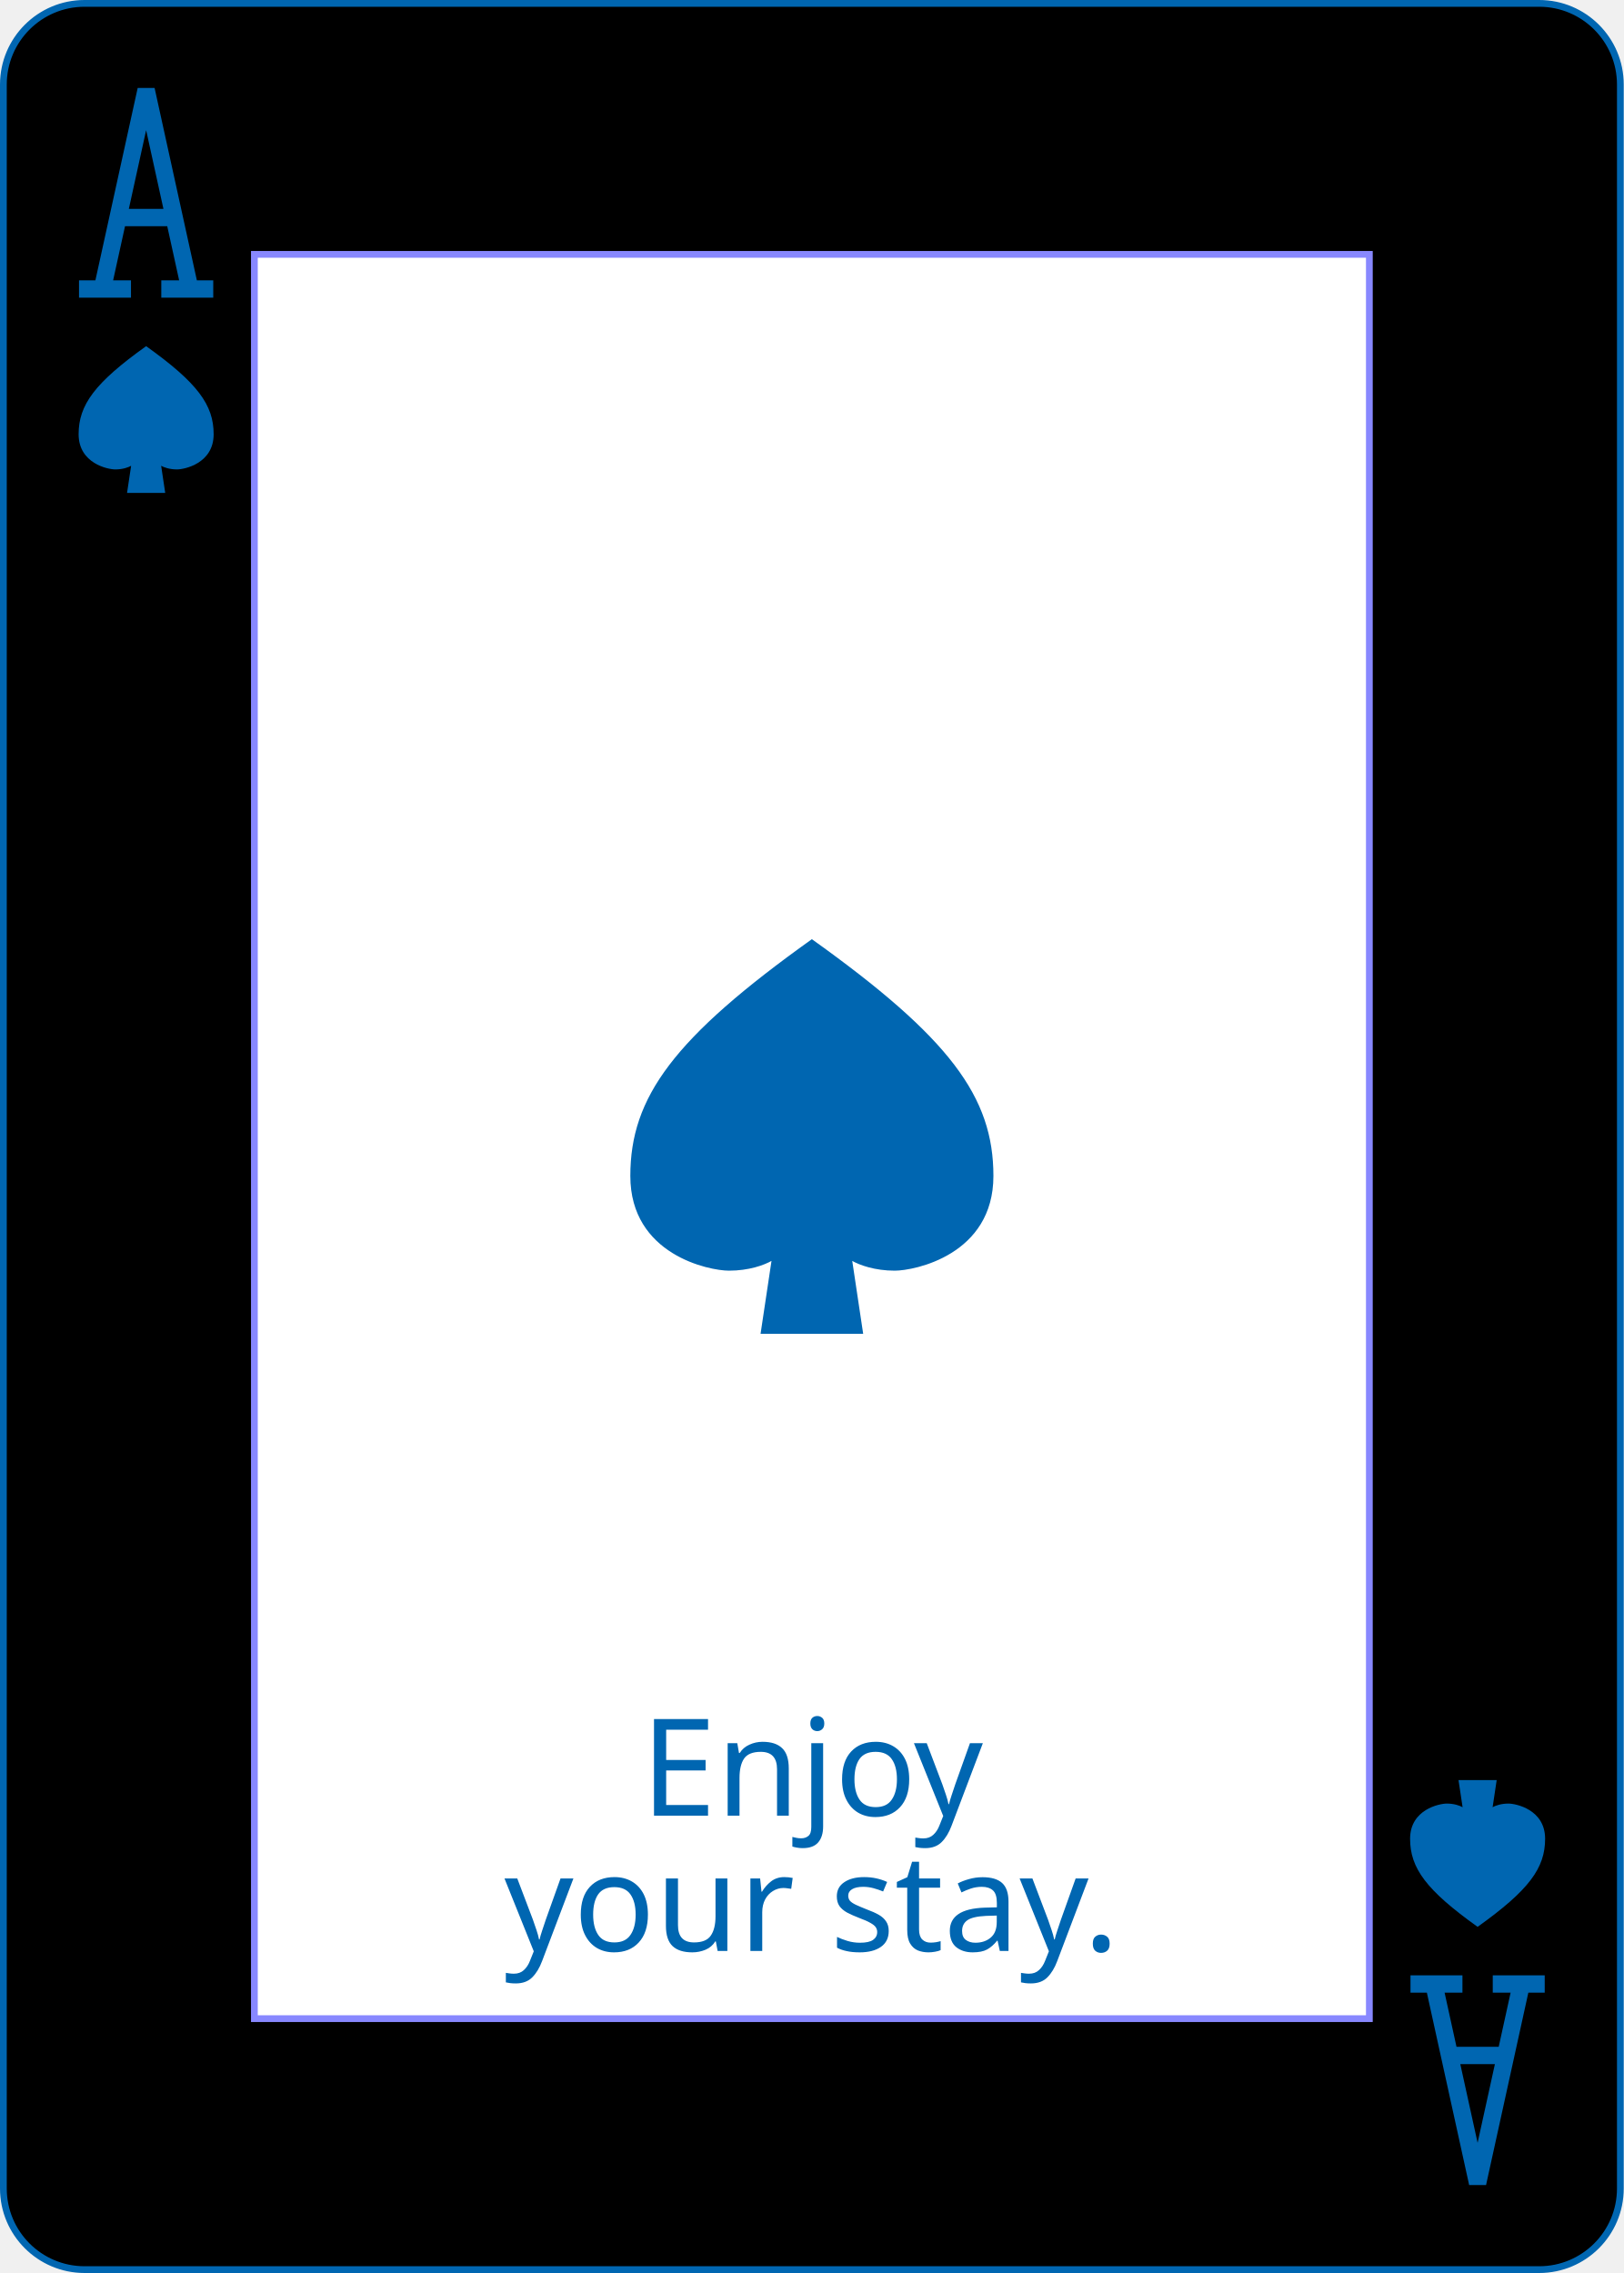
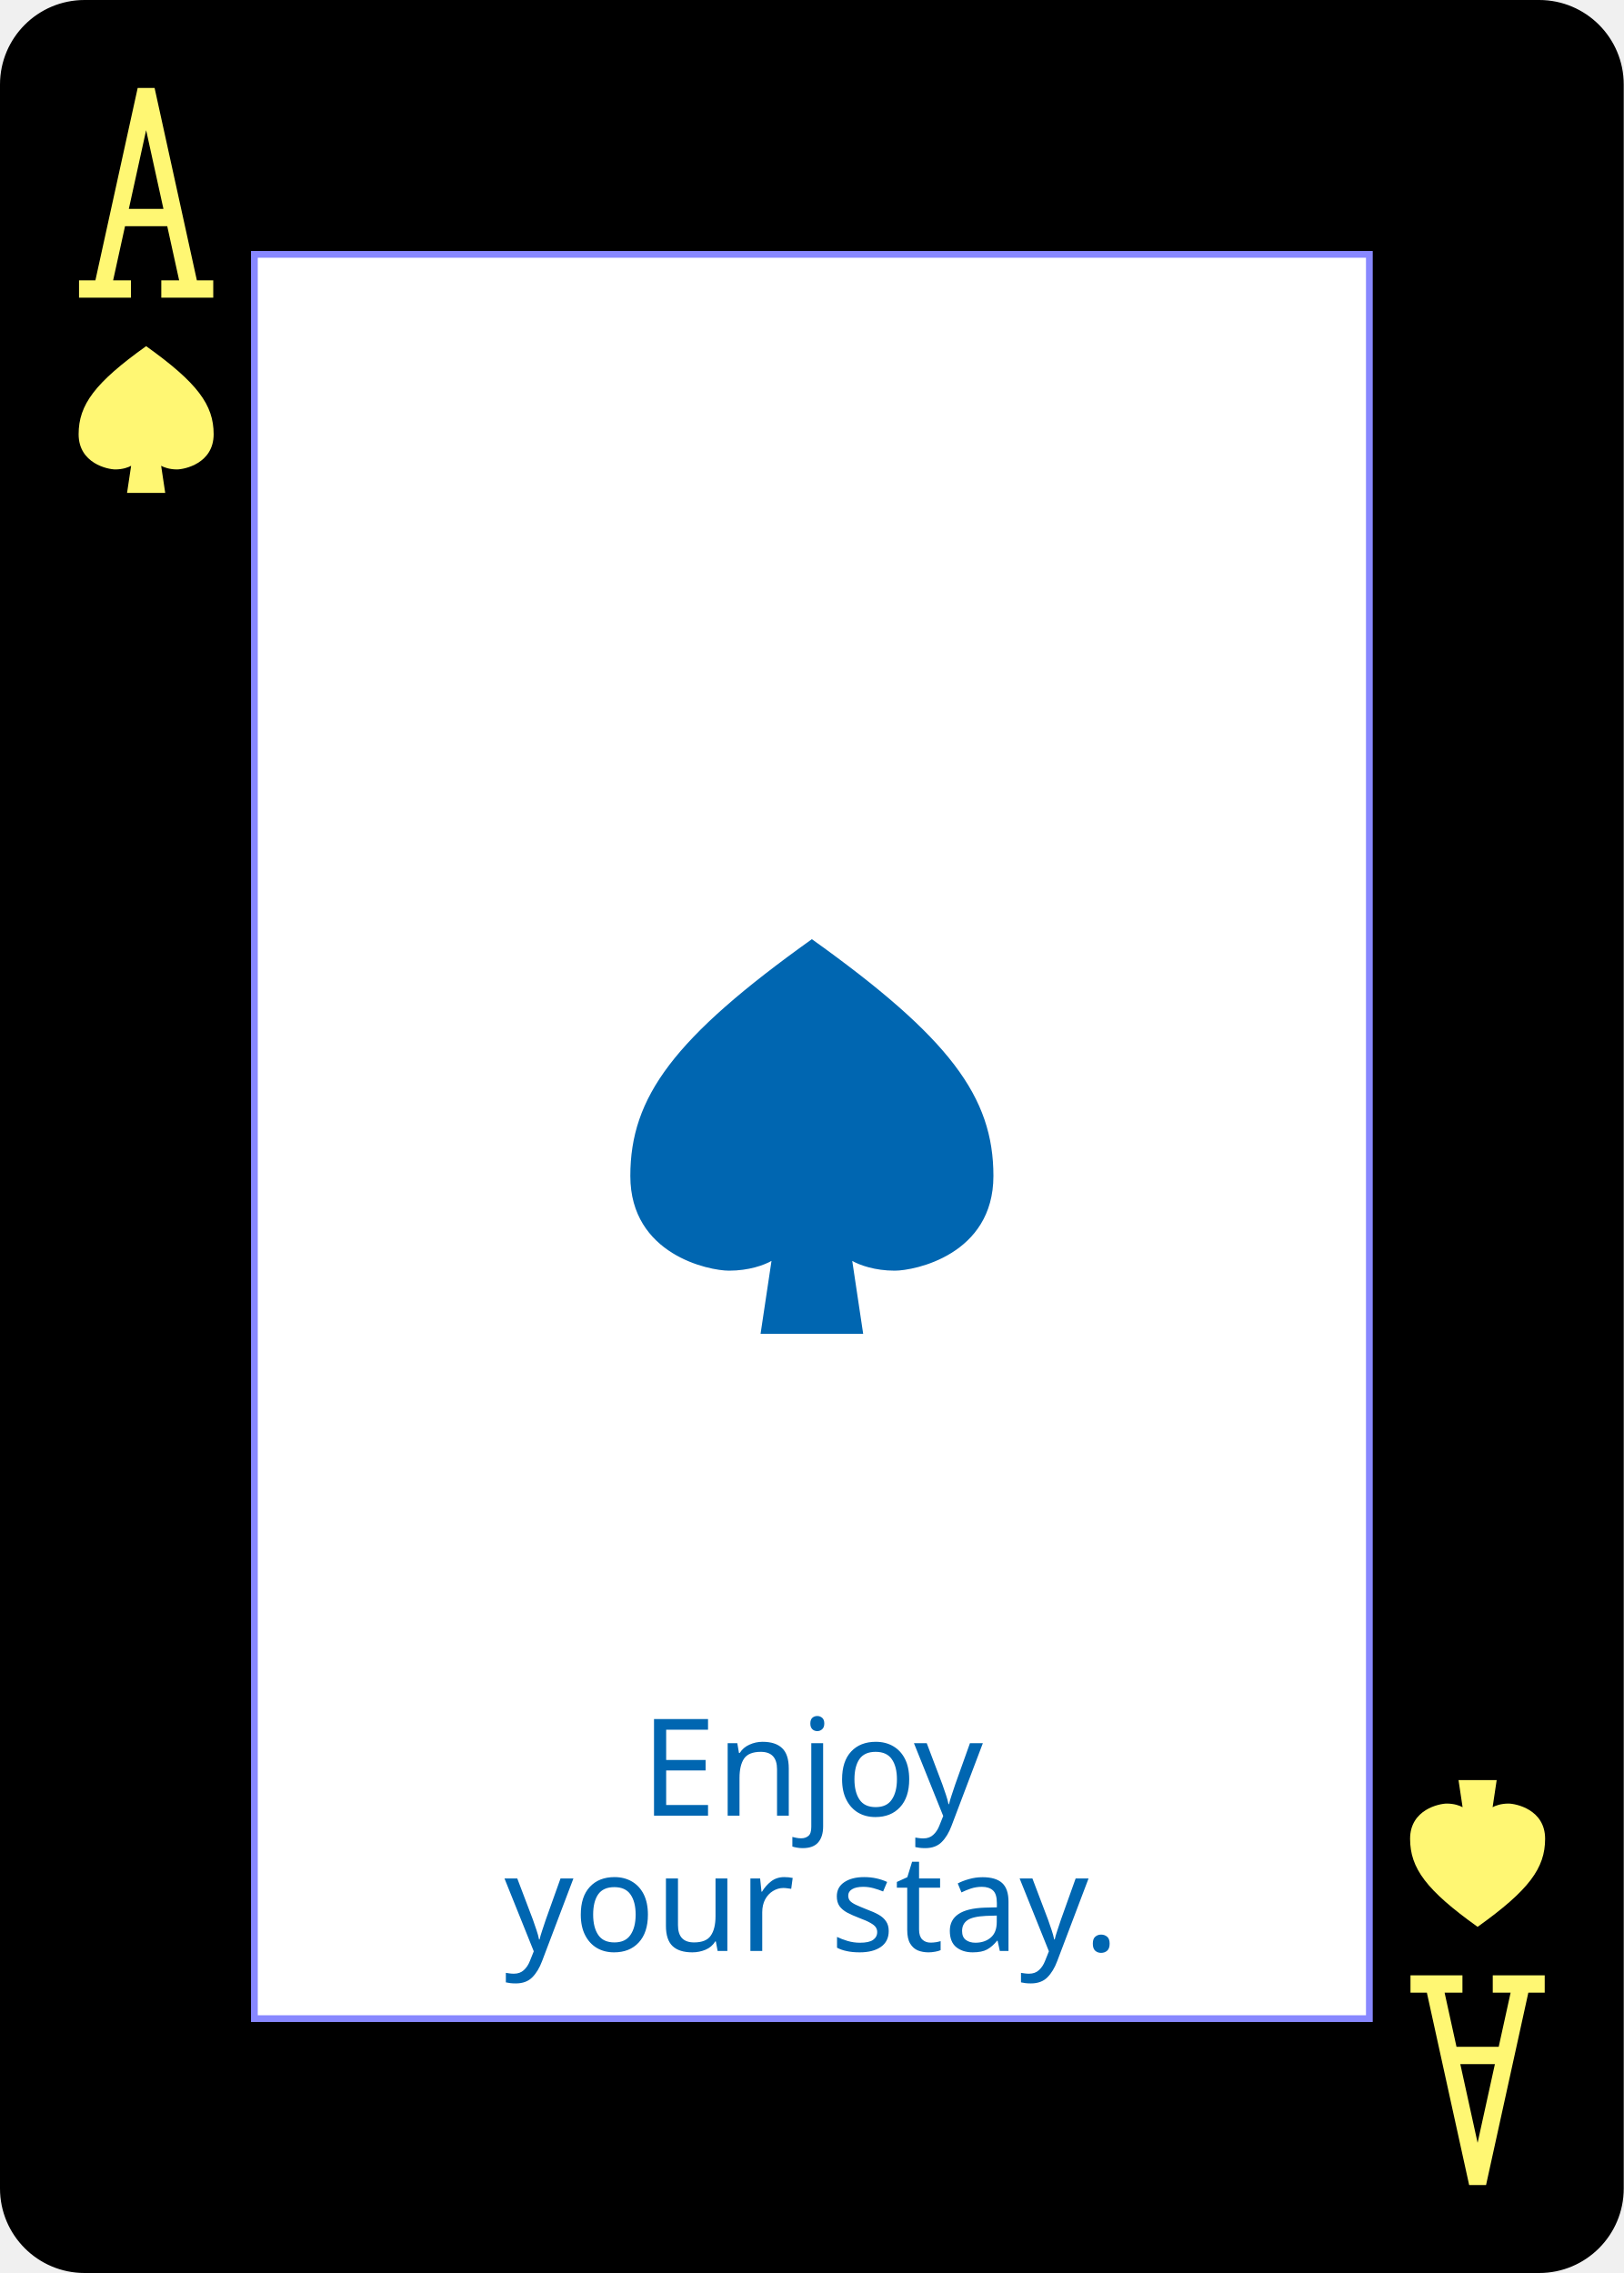
<svg xmlns="http://www.w3.org/2000/svg" xmlns:xlink="http://www.w3.org/1999/xlink" class="card" face="AS" height="3.5in" preserveAspectRatio="none" viewBox="-120 -168 240 336" width="2.5in">
  <defs>
    <symbol id="VSA" preserveAspectRatio="xMinYMid" viewBox="-500 -500 1000 1000">
      <path d="M-270 460L-110 460M-200 450L0 -460L200 450M110 460L270 460M-120 130L120 130" fill="none" stroke="#0066b1" stroke-linecap="square" stroke-miterlimit="1.5" stroke-width="80" />
    </symbol>
    <symbol id="SSA" preserveAspectRatio="xMinYMid" viewBox="-600 -600 1200 1200">
      <path d="M0 -500C350 -250 460 -100 460 100C460 300 260 340 210 340C110 340 55 285 100 300L130 500L-130 500L-100 300C-55 285 -110 340 -210 340C-260 340 -460 300 -460 100C-460 -100 -350 -250 0 -500Z" fill="#0066b1" />
    </symbol>
+     <symbol id="VSAY" preserveAspectRatio="xMinYMid" viewBox="-500 -500 1000 1000">
+       <path d="M-270 460L-110 460M-200 450L0 -460L200 450M110 460L270 460M-120 130L120 130" fill="none" stroke="#fff773" stroke-linecap="square" stroke-miterlimit="1.5" stroke-width="80" />
+     </symbol>
+     <symbol id="SS2Y" preserveAspectRatio="xMinYMid" viewBox="-600 -600 1200 1200">
+       <path d="M0 -500C350 -250 460 -100 460 100C460 300 260 340 210 340C110 340 55 285 100 300L130 500L-130 500L-100 300C-55 285 -110 340 -210 340C-260 340 -460 300 -460 100C-460 -100 -350 -250 0 -500Z" fill="#fff773" />
+     </symbol>
    <rect height="260.8" id="XSA" width="164.8" x="-82.4" y="-130.4" />
  </defs>
-   <rect fill="#000000" height="335" rx="12" ry="12" stroke="#0066b1" width="239" x="-119.5" y="-167.5" />
+   <rect fill="#000000" height="335" rx="12" ry="12" stroke="#000000" width="239" x="-119.5" y="-167.5" />
  <use fill="#FFF" height="260.8" stroke="#88f" width="164.8" xlink:href="#XSA" />
  <use height="70" width="70" x="-35" y="-35" xlink:href="#SSA" />
  <text fill="#0066b1" font-family="Bariol" font-size="20" text-anchor="middle" y="100.4">Enjoy
    </text>
-   <text fill="#0066b1" font-family="Bariol" font-size="20" text-anchor="middle" y="120.4">your
-         stay.
+   <text fill="#0066b1" font-family="Bariol" font-size="20" text-anchor="middle" y="120.4">your stay.
    </text>
-   <use height="32" width="32" x="-114.4" y="-156" xlink:href="#VSA" />
-   <use height="26.032" width="26.032" x="-111.416" y="-119" xlink:href="#SSA" />
+   <use height="32" width="32" x="-114.4" y="-156" xlink:href="#VSAY" />
+   <use height="26.032" width="26.032" x="-111.416" y="-119" xlink:href="#SS2Y" />
  <g transform="rotate(180)">
-     <use height="32" width="32" x="-114.4" y="-156" xlink:href="#VSA" />
-     <use height="26.032" width="26.032" x="-111.416" y="-119" xlink:href="#SSA" />
+     <use height="32" width="32" x="-114.4" y="-156" xlink:href="#VSAY" />
+     <use height="26.032" width="26.032" x="-111.416" y="-119" xlink:href="#SS2Y" />
  </g>
</svg>
